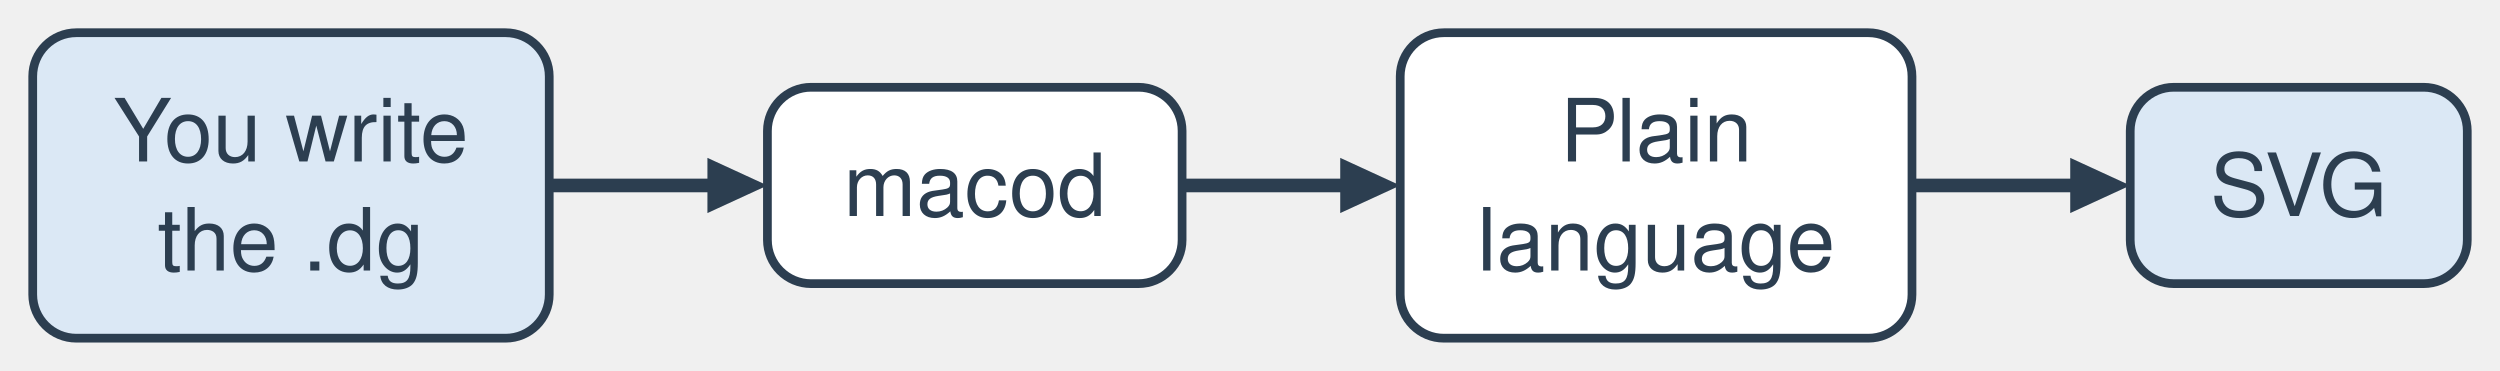
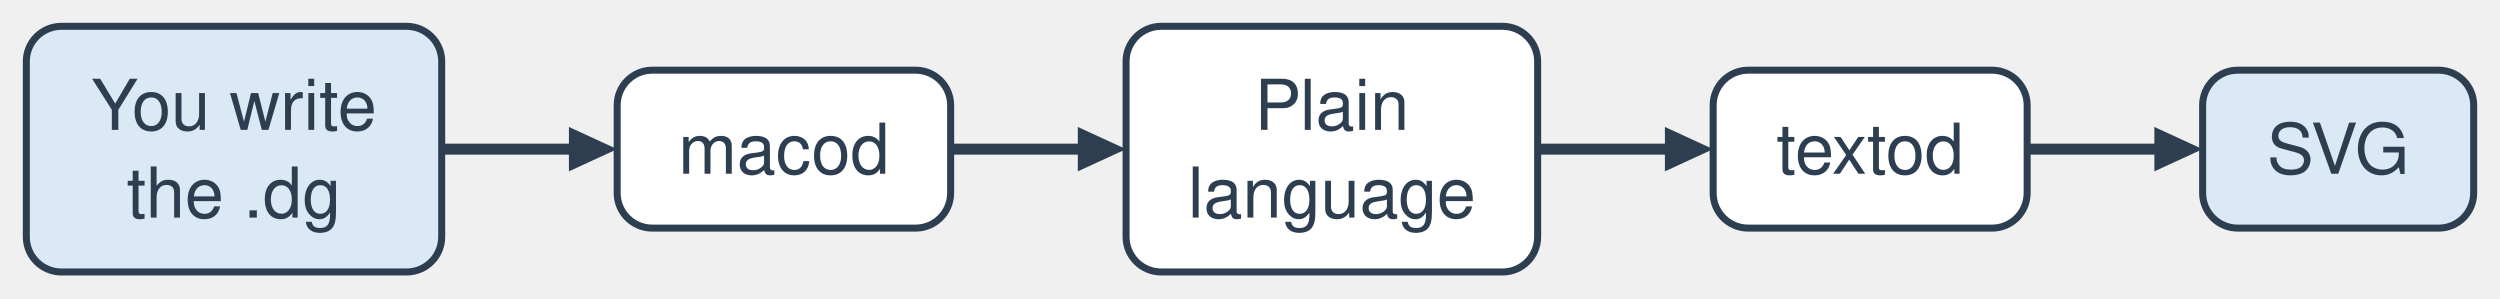
- <svg xmlns="http://www.w3.org/2000/svg" width="458.32" height="68">
+ <svg xmlns="http://www.w3.org/2000/svg" width="569.9" height="68">
  <g transform="translate(6,6)">
    <rect x="0" y="0" width="94.69" height="56" rx="8" ry="8" class="c-f-light c-s-text" fill="#dbe8f5" stroke="#2c3e50" stroke-width="1.6" />
    <text x="47.34" y="23.6" font-family="Helvetica,Arial,sans-serif" font-size="16" text-anchor="middle" class="c-f-text" fill="#2c3e50">You write</text>
    <text x="47.34" y="43.6" font-family="Helvetica,Arial,sans-serif" font-size="16" text-anchor="middle" class="c-f-text" fill="#2c3e50">the .dg</text>
    <rect x="134.69" y="10" width="76.02" height="36" rx="8" ry="8" class="c-f-white c-s-text" fill="#ffffff" stroke="#2c3e50" stroke-width="1.6" />
    <text x="172.7" y="33.6" font-family="Helvetica,Arial,sans-serif" font-size="16" text-anchor="middle" class="c-f-text" fill="#2c3e50">macod</text>
    <rect x="250.7" y="0" width="93.82" height="56" rx="8" ry="8" class="c-f-white c-s-text" fill="#ffffff" stroke="#2c3e50" stroke-width="1.6" />
    <text x="297.62" y="23.6" font-family="Helvetica,Arial,sans-serif" font-size="16" text-anchor="middle" class="c-f-text" fill="#2c3e50">Plain</text>
    <text x="297.62" y="43.6" font-family="Helvetica,Arial,sans-serif" font-size="16" text-anchor="middle" class="c-f-text" fill="#2c3e50">language</text>
-     <rect x="384.53" y="10" width="61.79" height="36" rx="8" ry="8" class="c-f-light c-s-text" fill="#dbe8f5" stroke="#2c3e50" stroke-width="1.6" />
-     <text x="415.42" y="33.6" font-family="Helvetica,Arial,sans-serif" font-size="16" text-anchor="middle" class="c-f-text" fill="#2c3e50">SVG</text>
+     <rect x="384.53" y="10" width="71.58" height="36" rx="8" ry="8" class="c-f-white c-s-text" fill="#ffffff" stroke="#2c3e50" stroke-width="1.6" />
+     <text x="420.32" y="33.6" font-family="Helvetica,Arial,sans-serif" font-size="16" text-anchor="middle" class="c-f-text" fill="#2c3e50">textod</text>
+     <rect x="496.11" y="10" width="61.79" height="36" rx="8" ry="8" class="c-f-light c-s-text" fill="#dbe8f5" stroke="#2c3e50" stroke-width="1.6" />
+     <text x="527.01" y="33.6" font-family="Helvetica,Arial,sans-serif" font-size="16" text-anchor="middle" class="c-f-text" fill="#2c3e50">SVG</text>
    <path d="M 94.69 28 L 114.69 28 L 125.34 28" class="c-s-text" fill="none" stroke="#2c3e50" stroke-width="2.5" />
    <polygon points="134.69,28 123.69,33.06 123.69,22.94" class="c-f-text" fill="#2c3e50" stroke="none" />
    <path d="M 210.7 28 L 230.7 28 L 241.35 28" class="c-s-text" fill="none" stroke="#2c3e50" stroke-width="2.5" />
    <polygon points="250.7,28 239.7,33.06 239.7,22.94" class="c-f-text" fill="#2c3e50" stroke="none" />
    <path d="M 344.53 28 L 364.53 28 L 375.18 28" class="c-s-text" fill="none" stroke="#2c3e50" stroke-width="2.5" />
    <polygon points="384.53,28 373.53,33.06 373.53,22.94" class="c-f-text" fill="#2c3e50" stroke="none" />
+     <path d="M 456.11 28 L 476.11 28 L 486.76 28" class="c-s-text" fill="none" stroke="#2c3e50" stroke-width="2.5" />
+     <polygon points="496.11,28 485.11,33.06 485.11,22.94" class="c-f-text" fill="#2c3e50" stroke="none" />
  </g>
</svg>
